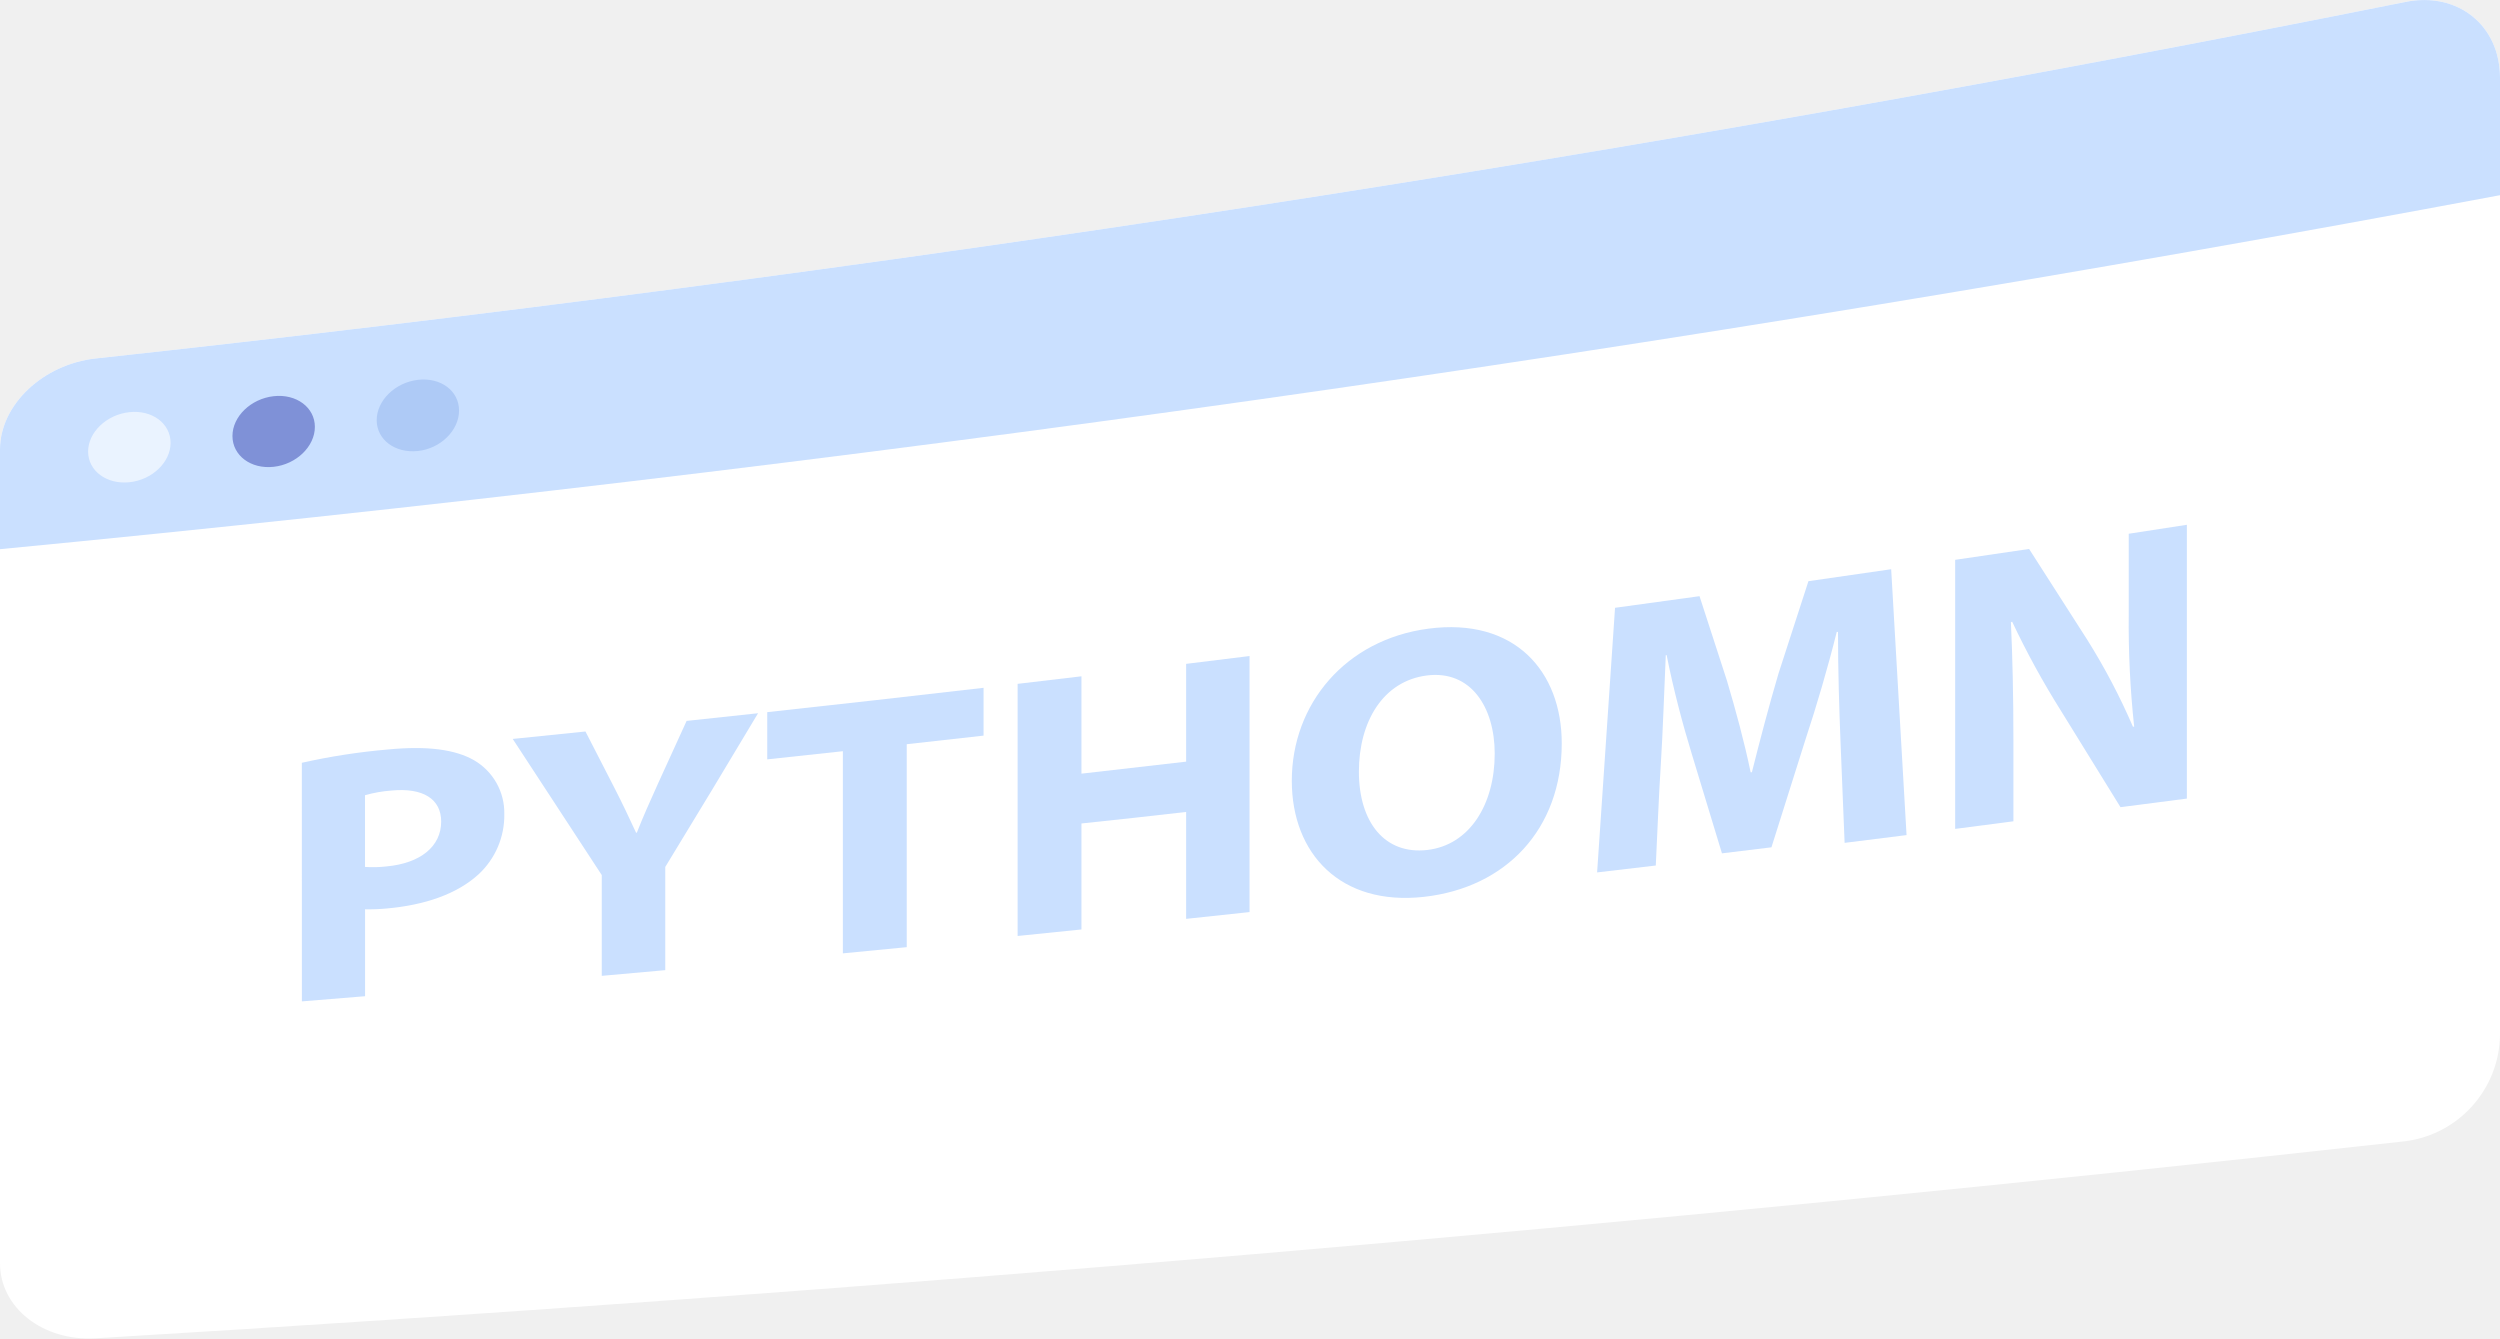
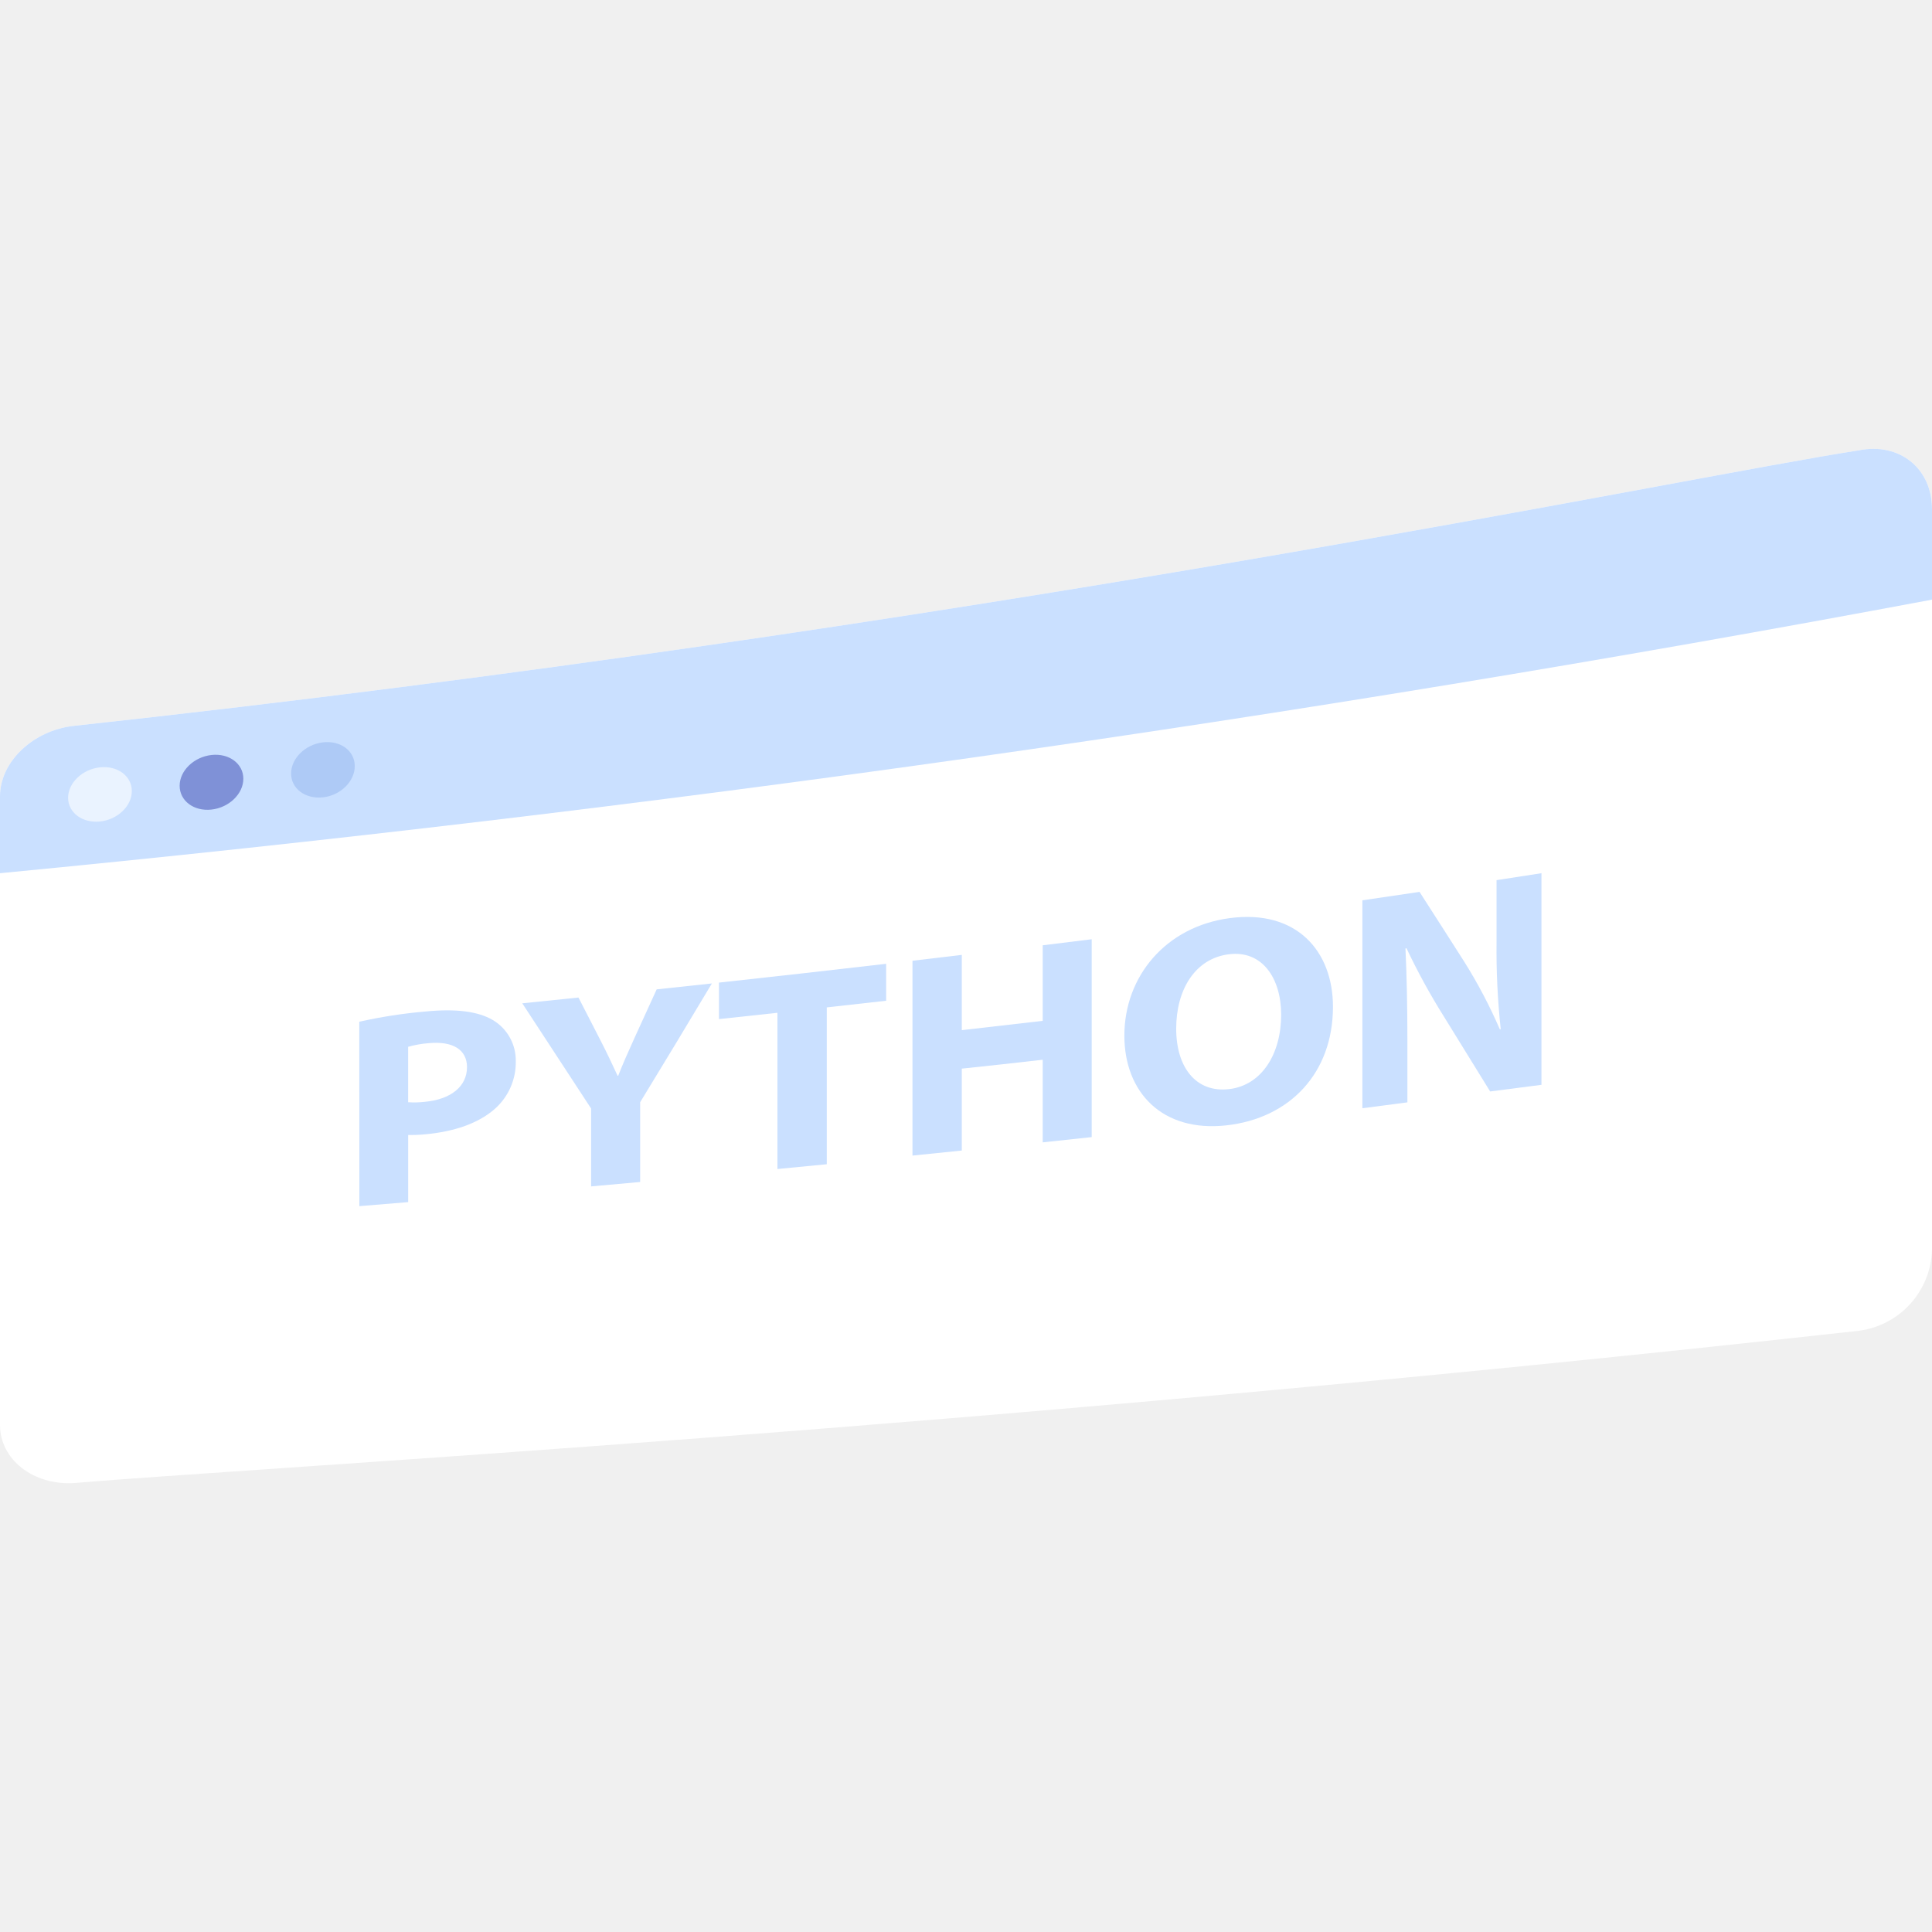
- <svg xmlns="http://www.w3.org/2000/svg" id="_迹_1" data-name="卵迹_1" viewBox="0 0 460.19 246.38">
+ <svg xmlns="http://www.w3.org/2000/svg" xmlns:xlink="http://www.w3.org/1999/xlink" version="1.1" preserveAspectRatio="xMidYMid meet" viewBox="0 0 640 640">
  <defs>
-     <style>.cls-1{fill:#fff;}.cls-2{fill:#cae0ff;}.cls-3{fill:#eaf3ff;}.cls-4{fill:#7f91d7;}.cls-5{fill:#aecaf6;}</style>
+     <path d="M640 413.79C639.73 427.55 629.44 439.05 615.79 440.83C321.81 473.43 83.61 486.24 24.48 491.28C10.97 492.08 0 483.45 0 472.05C0 451.22 0 284.58 0 263.74C0 252.34 10.97 241.94 24.48 240.45C321.51 208.16 556.66 158.3 615.79 149.18C629.17 146.48 640 155.14 640 168.61C640 217.64 640 389.27 640 413.79Z" id="beD5W4kTq" />
+     <path d="M640 198.64C428 238.41 214.66 268.62 0 289.26C0 273.95 0 265.45 0 263.74C0 252.34 10.97 241.94 24.48 240.45C321.51 208.16 556.66 158.3 615.79 149.18C629.17 146.48 640 155.14 640 168.61C640 174.61 640 195.64 640 198.64Z" id="baJ2vNYZg" />
+     <path d="M33.11 272.13C27.29 272.73 22.56 269.21 22.56 264.27C22.56 259.34 27.29 254.82 33.11 254.19C38.94 253.56 43.67 257.07 43.67 262.05C43.67 267.01 38.94 271.53 33.11 272.13Z" id="b5pE36MRR" />
+     <path d="M70.05 268.18C64.22 268.82 59.51 265.29 59.51 260.3C59.51 255.3 64.22 250.76 70.05 250.1C75.88 249.45 80.61 252.98 80.61 257.96C80.61 262.97 75.88 267.54 70.05 268.18Z" id="a1YGmrP8t0" />
+     <path d="M106.97 264.13C101.15 264.75 96.43 261.26 96.43 256.24C96.43 251.21 101.15 246.6 106.97 245.92C112.8 245.23 117.52 248.7 117.52 253.79C117.52 258.84 112.8 263.52 106.97 264.13Z" id="b15kg5YRWV" />
+     <path d="M119.02 338.46C126.29 336.83 133.67 335.69 141.09 335.06C151.16 334.08 158.34 335.06 163.15 337.84C168.02 340.68 170.97 345.94 170.86 351.58C170.96 357.45 168.54 363.08 164.22 367.06C158.66 372.12 150.41 374.9 140.77 375.76C138.93 375.94 137.07 376.01 135.21 375.97C135.21 377.46 135.21 384.87 135.21 398.22L119.04 399.55C119.03 366.97 119.03 346.61 119.02 338.46ZM135.2 365.13C137.02 365.25 138.85 365.21 140.66 365C149.34 364.21 154.7 359.91 154.7 353.51C154.7 347.77 150.09 344.79 141.96 345.57C139.67 345.74 137.4 346.14 135.2 346.77C135.2 350.44 135.2 361.45 135.2 365.13Z" id="b3O07vNl8z" />
+     <path d="M195.81 393.01C195.81 377.53 195.81 368.93 195.81 367.21C188.2 355.55 180.6 343.93 173.01 332.36L191.63 330.45C196.06 339.08 198.53 343.88 199.02 344.83C201.26 349.2 202.76 352.41 204.58 356.35C204.6 356.35 204.77 356.35 204.79 356.35C206.39 352.26 208.11 348.42 210.24 343.71C212.68 338.4 215.11 333.07 217.53 327.74C228.5 326.57 234.6 325.91 235.82 325.78C227.91 339.03 219.99 352.14 212.06 365.13L212.06 391.55L195.81 393.01Z" id="bOPvZXMTq" />
+     <path d="M257.53 335.5L238.17 337.59C238.17 330.34 238.17 326.31 238.17 325.5C256.64 323.49 275.1 321.41 293.55 319.27L293.55 331.51L273.88 333.71L273.88 385.67L257.53 387.25L257.53 335.5Z" id="bGHzDrNKJ" />
+     <path d="M318.61 316.32C318.61 331.28 318.61 339.58 318.61 341.25C327.55 340.24 336.49 339.21 345.41 338.17C345.41 323.15 345.41 314.81 345.41 313.14C350.82 312.49 356.23 311.82 361.64 311.14L361.64 376.68L345.41 378.42C345.41 362 345.41 352.88 345.41 351.05C336.43 352.09 327.5 353.07 318.61 354L318.61 381.13L302.27 382.8L302.27 318.26L318.61 316.32Z" id="b1kF2xICo" />
+     <path d="M406.26 372.79C384.94 375.15 372.46 361.77 372.46 343.07C372.46 323.4 386.22 306.91 407.45 304.13C429.52 301.23 441.56 315.06 441.56 333.5C441.56 355.47 427.28 370.45 406.26 372.79ZM407.13 360.79C418 359.53 424.4 349.09 424.4 336.13C424.4 324.15 418.21 314.68 407.02 316.12C395.82 317.55 389.63 327.92 389.63 340.75C389.63 353.67 396.25 362.04 407.13 360.79Z" id="ceBgPbHMq" />
+     <path d="M451.31 367.12L451.31 298.24C462.67 296.57 468.98 295.64 470.24 295.45C477.7 307.02 483.63 316.37 485.12 318.69C489.58 325.8 493.49 333.24 496.82 340.94C496.85 340.94 497.11 340.94 497.14 340.94C496.11 331.35 495.64 321.7 495.75 312.05C495.75 310.68 495.75 303.85 495.75 291.56L510.63 289.26L510.63 359.36C500.43 360.68 494.77 361.41 493.63 361.56C485.97 349.12 479.86 339.26 478.34 336.79C473.74 329.47 469.59 321.89 465.9 314.08C465.87 314.09 465.61 314.21 465.58 314.23C466 323.3 466.22 333.02 466.22 344.31C466.22 345.7 466.22 352.65 466.22 365.17L451.31 367.12Z" id="a1kydQjVYA" />
  </defs>
-   <path class="cls-1" d="M2914.12,183.75v176.3a20,20,0,0,1-17.41,19.44q-211.38,23.44-425.18,36.28c-9.71.57-17.6-5.63-17.6-13.83V252.16c0-8.2,7.89-15.68,17.6-16.75q213.58-23.22,425.18-65.63C2906.33,167.84,2914.12,174.07,2914.12,183.75Z" transform="translate(-2453.93 -169.42)" />
-   <path class="cls-2" d="M2914.12,183.75v21.6q-228.66,42.89-460.19,65.16V252.16c0-8.2,7.89-15.68,17.6-16.75q213.58-23.22,425.18-65.63C2906.33,167.84,2914.12,174.07,2914.12,183.75Z" transform="translate(-2453.93 -169.42)" />
-   <path class="cls-3" d="M2485.33,250.94c0,3.57-3.4,6.82-7.59,7.25s-7.59-2.1-7.59-5.65,3.4-6.8,7.59-7.25S2485.33,247.36,2485.33,250.94Z" transform="translate(-2453.93 -169.42)" />
-   <path class="cls-4" d="M2511.89,248c0,3.6-3.4,6.89-7.59,7.35s-7.58-2.08-7.58-5.67,3.39-6.86,7.58-7.33S2511.89,244.42,2511.89,248Z" transform="translate(-2453.93 -169.42)" />
-   <path class="cls-5" d="M2538.43,245c0,3.63-3.39,7-7.58,7.44s-7.58-2.07-7.58-5.68,3.39-6.93,7.58-7.42S2538.43,241.34,2538.43,245Z" transform="translate(-2453.93 -169.42)" />
-   <path class="cls-2" d="M2509.49,309.83a118.6,118.6,0,0,1,15.87-2.45c7.24-.7,12.4,0,15.86,2a11.19,11.19,0,0,1,5.54,9.88,14.78,14.78,0,0,1-4.77,11.13c-4,3.64-9.93,5.64-16.86,6.26a34.92,34.92,0,0,1-4,.15v16l-11.63.95ZM2521.12,329a21.65,21.65,0,0,0,3.93-.09c6.24-.57,10.09-3.66,10.09-8.26,0-4.13-3.31-6.27-9.16-5.71a24.29,24.29,0,0,0-4.86.86Z" transform="translate(-2453.93 -169.42)" />
-   <path class="cls-2" d="M2564.7,349.05V330.5q-8.2-12.58-16.39-25.06l13.39-1.37,5.31,10.34c1.61,3.14,2.69,5.45,4,8.28h.15c1.15-2.94,2.39-5.7,3.92-9.09q2.63-5.73,5.24-11.48l13.15-1.41Q2584.94,315,2576.39,329V348Z" transform="translate(-2453.93 -169.42)" />
-   <path class="cls-2" d="M2609.08,307.7l-13.92,1.5v-8.69q19.92-2.17,39.82-4.48v8.8l-14.14,1.58v37.36l-11.76,1.14Z" transform="translate(-2453.93 -169.42)" />
-   <path class="cls-2" d="M2653,293.91v17.92q9.65-1.09,19.27-2.21v-18q5.84-.7,11.67-1.44v47.13l-11.67,1.25V318.88Q2662.59,320,2653,321v19.51l-11.75,1.2V295.3Z" transform="translate(-2453.93 -169.42)" />
-   <path class="cls-2" d="M2741.41,306.26c0,15.8-10.27,26.57-25.38,28.25-15.33,1.7-24.31-7.92-24.31-21.37,0-14.14,9.9-26,25.16-28C2732.75,283.06,2741.41,293,2741.41,306.26Zm-37.34,5.21c0,9.29,4.76,15.31,12.58,14.41s12.42-8.41,12.42-17.73c0-8.61-4.45-15.42-12.5-14.39S2704.07,302.25,2704.07,311.47Z" transform="translate(-2453.93 -169.42)" />
-   <path class="cls-2" d="M2792.72,305.85c-.23-5.87-.46-13-.46-20.11l-.23,0c-1.61,6.49-3.75,13.76-5.74,19.76q-3.14,10-6.28,19.89l-9.11,1.11q-2.76-9.09-5.51-18.15c-1.69-5.48-3.45-12.16-4.67-18.33l-.16,0c-.3,6.59-.53,14.1-.92,20.19s-.61,12.36-.92,18.53l-10.8,1.27q1.65-24.31,3.3-48.71,7.77-1.05,15.55-2.14l5.05,15.56c1.61,5.42,3.21,11.29,4.36,16.86l.23,0c1.46-5.83,3.22-12.51,4.9-18.18q2.76-8.51,5.51-17l15.23-2.2q1.41,24.45,2.83,48.94l-11.4,1.43Q2793.11,315.2,2792.72,305.85Z" transform="translate(-2453.93 -169.42)" />
-   <path class="cls-2" d="M2813.83,322V272.47l13.61-2q5.36,8.32,10.7,16.71a118,118,0,0,1,8.41,16l.23,0a176.49,176.49,0,0,1-1-20.78V267.67l10.7-1.65v50.4L2844.26,318q-5.51-8.94-11-17.81a155.71,155.71,0,0,1-8.94-16.33l-.23.11c.3,6.52.46,13.51.46,21.63v15Z" transform="translate(-2453.93 -169.42)" />
+   <g>
+     <g>
+       <g>
+         <use xlink:href="#beD5W4kTq" opacity="1" fill="#ffffff" fill-opacity="1" />
+         <g>
+           <use xlink:href="#beD5W4kTq" opacity="1" fill-opacity="0" stroke="#000000" stroke-width="1" stroke-opacity="0" />
+         </g>
+       </g>
+       <g>
+         <use xlink:href="#baJ2vNYZg" opacity="1" fill="#cae0ff" fill-opacity="1" />
+         <g>
+           <use xlink:href="#baJ2vNYZg" opacity="1" fill-opacity="0" stroke="#000000" stroke-width="1" stroke-opacity="0" />
+         </g>
+       </g>
+       <g>
+         <use xlink:href="#b5pE36MRR" opacity="1" fill="#eaf3ff" fill-opacity="1" />
+         <g>
+           <use xlink:href="#b5pE36MRR" opacity="1" fill-opacity="0" stroke="#000000" stroke-width="1" stroke-opacity="0" />
+         </g>
+       </g>
+       <g>
+         <use xlink:href="#a1YGmrP8t0" opacity="1" fill="#7f91d7" fill-opacity="1" />
+         <g>
+           <use xlink:href="#a1YGmrP8t0" opacity="1" fill-opacity="0" stroke="#000000" stroke-width="1" stroke-opacity="0" />
+         </g>
+       </g>
+       <g>
+         <use xlink:href="#b15kg5YRWV" opacity="1" fill="#aecaf6" fill-opacity="1" />
+         <g>
+           <use xlink:href="#b15kg5YRWV" opacity="1" fill-opacity="0" stroke="#000000" stroke-width="1" stroke-opacity="0" />
+         </g>
+       </g>
+       <g>
+         <use xlink:href="#b3O07vNl8z" opacity="1" fill="#cae0ff" fill-opacity="1" />
+         <g>
+           <use xlink:href="#b3O07vNl8z" opacity="1" fill-opacity="0" stroke="#000000" stroke-width="1" stroke-opacity="0" />
+         </g>
+       </g>
+       <g>
+         <use xlink:href="#bOPvZXMTq" opacity="1" fill="#cae0ff" fill-opacity="1" />
+         <g>
+           <use xlink:href="#bOPvZXMTq" opacity="1" fill-opacity="0" stroke="#000000" stroke-width="1" stroke-opacity="0" />
+         </g>
+       </g>
+       <g>
+         <use xlink:href="#bGHzDrNKJ" opacity="1" fill="#cae0ff" fill-opacity="1" />
+         <g>
+           <use xlink:href="#bGHzDrNKJ" opacity="1" fill-opacity="0" stroke="#000000" stroke-width="1" stroke-opacity="0" />
+         </g>
+       </g>
+       <g>
+         <use xlink:href="#b1kF2xICo" opacity="1" fill="#cae0ff" fill-opacity="1" />
+         <g>
+           <use xlink:href="#b1kF2xICo" opacity="1" fill-opacity="0" stroke="#000000" stroke-width="1" stroke-opacity="0" />
+         </g>
+       </g>
+       <g>
+         <use xlink:href="#ceBgPbHMq" opacity="1" fill="#cae0ff" fill-opacity="1" />
+         <g>
+           <use xlink:href="#ceBgPbHMq" opacity="1" fill-opacity="0" stroke="#000000" stroke-width="1" stroke-opacity="0" />
+         </g>
+       </g>
+       <g>
+         <use xlink:href="#a1kydQjVYA" opacity="1" fill="#cae0ff" fill-opacity="1" />
+         <g>
+           <use xlink:href="#a1kydQjVYA" opacity="1" fill-opacity="0" stroke="#000000" stroke-width="1" stroke-opacity="0" />
+         </g>
+       </g>
+     </g>
+   </g>
</svg>
